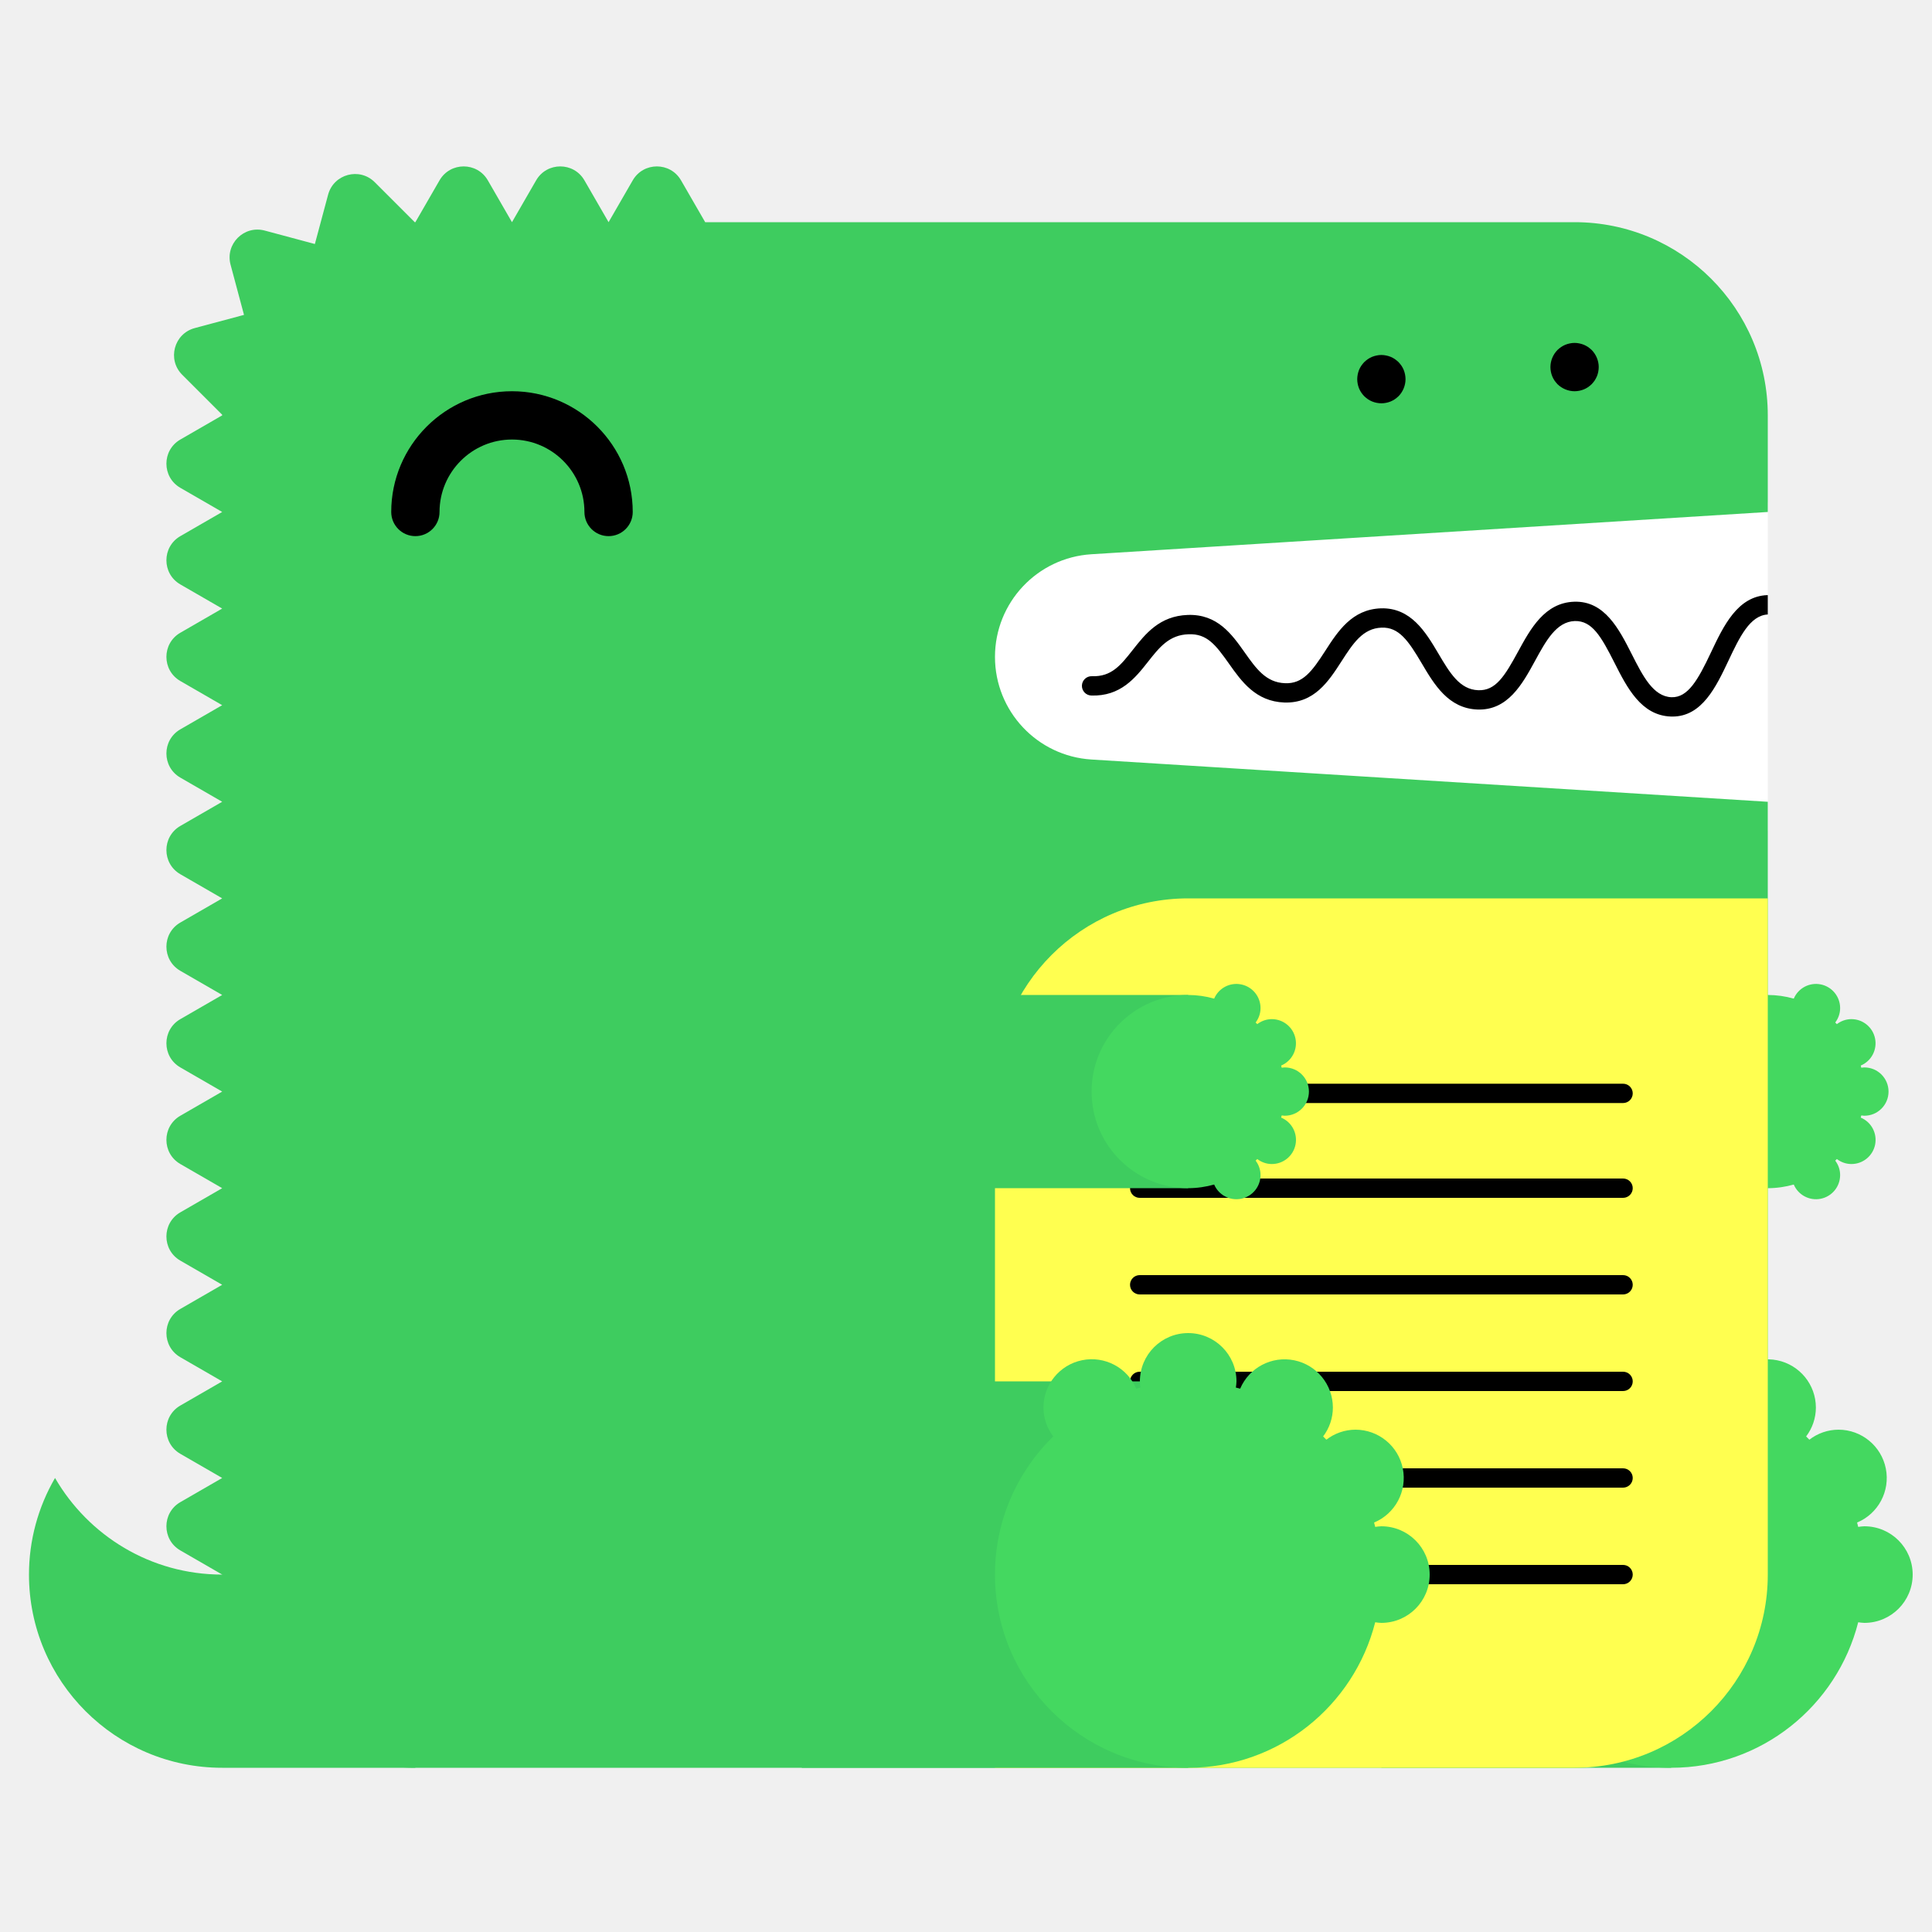
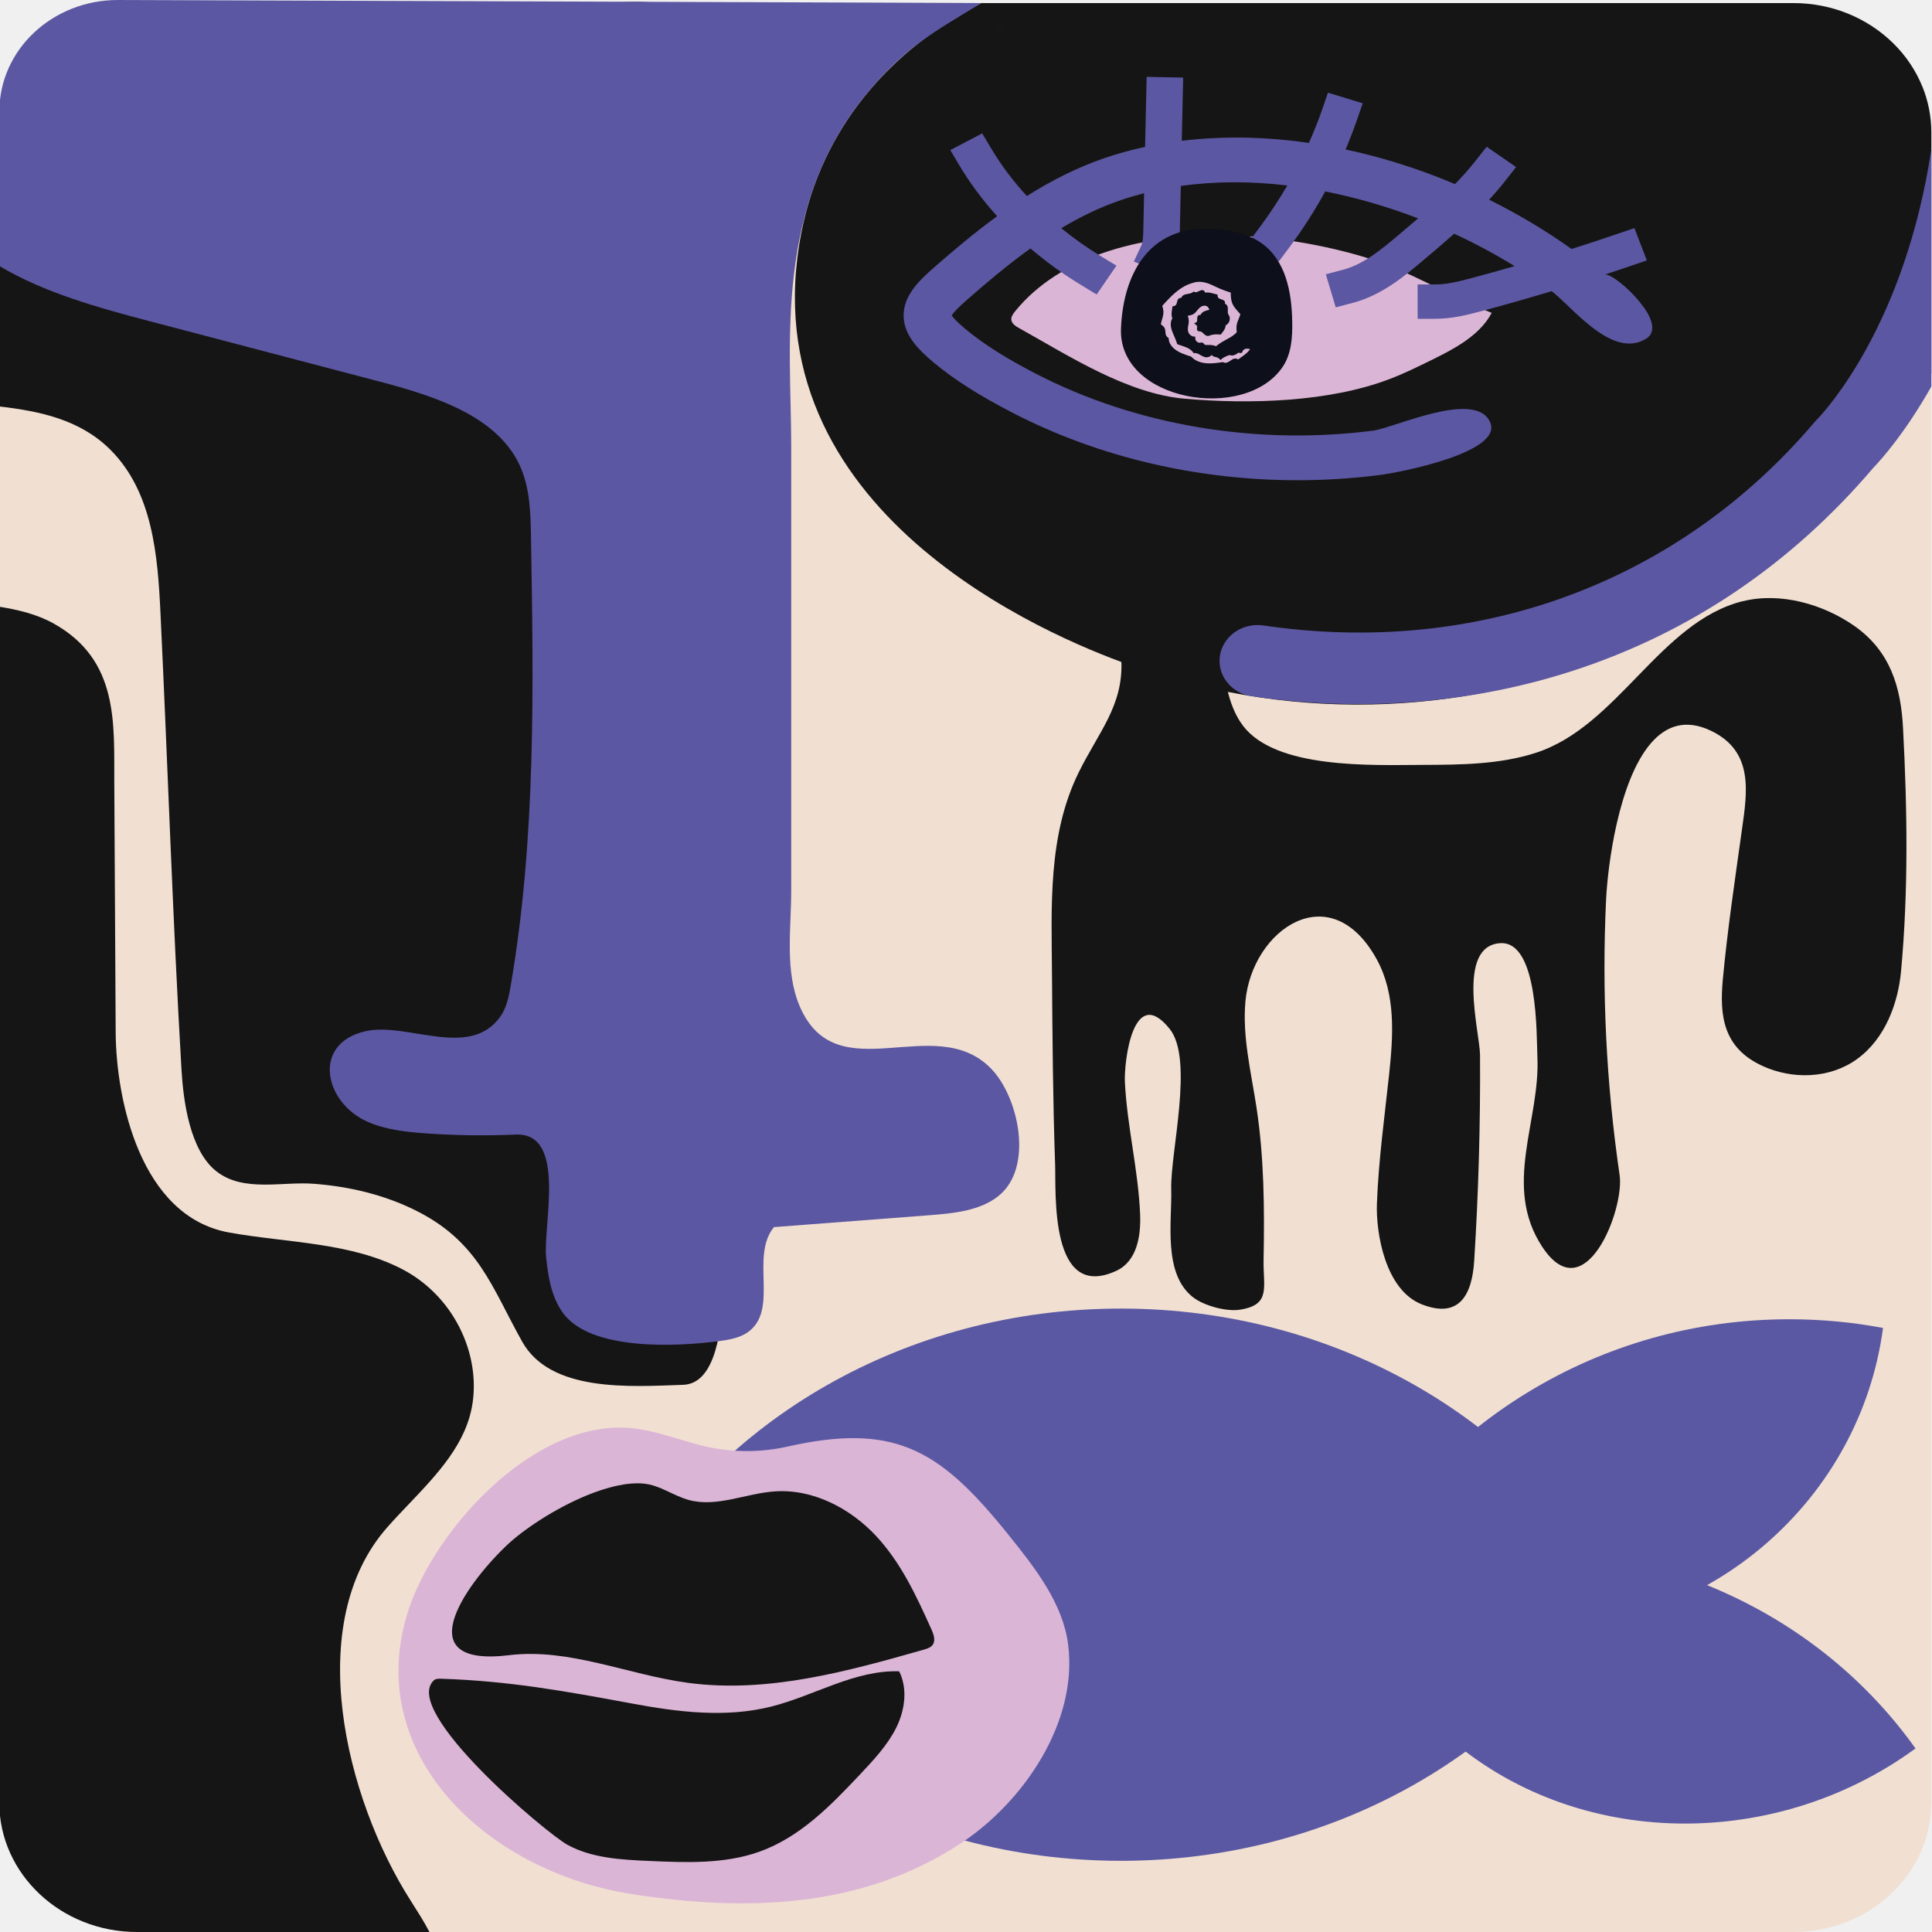
- <svg xmlns="http://www.w3.org/2000/svg" width="200" height="200" viewBox="0 0 200 200">
-   <g fill="none" fill-rule="evenodd">
-     <path fill="#FFF" d="M99 52h84v34H99z" />
-     <path d="M23 163c-7.398 0-13.843-4.027-17.303-10A19.886 19.886 0 0 0 3 163c0 11.046 8.954 20 20 20h20v-20H23z" fill="#3ECC5F" />
-     <path d="M112.98 57.376L183 53V43c0-11.046-8.954-20-20-20H73l-2.5-4.33c-1.112-1.925-3.889-1.925-5 0L63 23l-2.5-4.33c-1.111-1.925-3.889-1.925-5 0L53 23l-2.5-4.33c-1.111-1.925-3.889-1.925-5 0L43 23c-.022 0-.042.003-.065.003l-4.142-4.141c-1.57-1.571-4.252-.853-4.828 1.294l-1.369 5.104-5.192-1.392c-2.148-.575-4.111 1.389-3.535 3.536l1.39 5.193-5.102 1.367c-2.148.576-2.867 3.259-1.296 4.83l4.142 4.142c0 .021-.003.042-.003.064l-4.33 2.5c-1.925 1.111-1.925 3.889 0 5L23 53l-4.33 2.5c-1.925 1.111-1.925 3.889 0 5L23 63l-4.33 2.5c-1.925 1.111-1.925 3.889 0 5L23 73l-4.33 2.5c-1.925 1.111-1.925 3.889 0 5L23 83l-4.33 2.5c-1.925 1.111-1.925 3.889 0 5L23 93l-4.33 2.5c-1.925 1.111-1.925 3.889 0 5L23 103l-4.33 2.5c-1.925 1.111-1.925 3.889 0 5L23 113l-4.33 2.5c-1.925 1.111-1.925 3.889 0 5L23 123l-4.33 2.5c-1.925 1.111-1.925 3.889 0 5L23 133l-4.33 2.5c-1.925 1.111-1.925 3.889 0 5L23 143l-4.33 2.5c-1.925 1.111-1.925 3.889 0 5L23 153l-4.33 2.5c-1.925 1.111-1.925 3.889 0 5L23 163c0 11.046 8.954 20 20 20h120c11.046 0 20-8.954 20-20V83l-70.02-4.376A10.645 10.645 0 0 1 103 68c0-5.621 4.37-10.273 9.98-10.624" fill="#3ECC5F" />
-     <path fill="#3ECC5F" d="M143 183h30v-40h-30z" />
-     <path d="M193 158c-.219 0-.428.037-.639.064-.038-.15-.074-.301-.116-.451A5 5 0 0 0 190.32 148a4.96 4.96 0 0 0-3.016 1.036 26.531 26.531 0 0 0-.335-.336 4.955 4.955 0 0 0 1.011-2.987 5 5 0 0 0-9.599-1.959c-.148-.042-.297-.077-.445-.115.027-.211.064-.42.064-.639a5 5 0 0 0-5-5 5 5 0 0 0-5 5c0 .219.037.428.064.639-.148.038-.297.073-.445.115a4.998 4.998 0 0 0-9.599 1.959c0 1.125.384 2.151 1.011 2.987-3.717 3.632-6.031 8.693-6.031 14.3 0 11.046 8.954 20 20 20 9.339 0 17.16-6.41 19.361-15.064.211.027.42.064.639.064a5 5 0 0 0 5-5 5 5 0 0 0-5-5" fill="#44D860" />
-     <path fill="#3ECC5F" d="M153 123h30v-20h-30z" />
-     <path d="M193 115.5a2.5 2.5 0 1 0 0-5c-.109 0-.214.019-.319.032-.02-.075-.037-.15-.058-.225a2.501 2.501 0 0 0-.963-4.807c-.569 0-1.088.197-1.508.518a6.653 6.653 0 0 0-.168-.168c.314-.417.506-.931.506-1.494a2.5 2.5 0 0 0-4.8-.979A9.987 9.987 0 0 0 183 103c-5.522 0-10 4.478-10 10s4.478 10 10 10c.934 0 1.833-.138 2.69-.377a2.5 2.5 0 0 0 4.8-.979c0-.563-.192-1.077-.506-1.494.057-.055.113-.111.168-.168.42.321.939.518 1.508.518a2.5 2.5 0 0 0 .963-4.807c.021-.074.038-.15.058-.225.105.013.21.032.319.032" fill="#44D860" />
-     <path d="M63 55.5a2.5 2.5 0 0 1-2.5-2.5c0-4.136-3.364-7.5-7.5-7.5s-7.5 3.364-7.5 7.5a2.5 2.5 0 1 1-5 0c0-6.893 5.607-12.5 12.5-12.5S65.5 46.107 65.5 53a2.5 2.5 0 0 1-2.5 2.5" fill="#000" />
-     <path d="M103 183h60c11.046 0 20-8.954 20-20V93h-60c-11.046 0-20 8.954-20 20v70z" fill="#FFFF50" />
-     <path d="M168.02 124h-50.04a1 1 0 1 1 0-2h50.04a1 1 0 1 1 0 2m0 20h-50.04a1 1 0 1 1 0-2h50.04a1 1 0 1 1 0 2m0 20h-50.04a1 1 0 1 1 0-2h50.04a1 1 0 1 1 0 2m0-49.814h-50.04a1 1 0 1 1 0-2h50.04a1 1 0 1 1 0 2m0 19.814h-50.04a1 1 0 1 1 0-2h50.04a1 1 0 1 1 0 2m0 20h-50.04a1 1 0 1 1 0-2h50.04a1 1 0 1 1 0 2M183 61.611c-.012 0-.022-.006-.034-.005-3.09.105-4.552 3.196-5.842 5.923-1.346 2.85-2.387 4.703-4.093 4.647-1.889-.068-2.969-2.202-4.113-4.46-1.314-2.594-2.814-5.536-5.963-5.426-3.046.104-4.513 2.794-5.807 5.167-1.377 2.528-2.314 4.065-4.121 3.994-1.927-.07-2.951-1.805-4.136-3.813-1.321-2.236-2.848-4.75-5.936-4.664-2.994.103-4.465 2.385-5.763 4.4-1.373 2.13-2.335 3.428-4.165 3.351-1.973-.07-2.992-1.51-4.171-3.177-1.324-1.873-2.816-3.993-5.895-3.89-2.928.1-4.399 1.97-5.696 3.618-1.232 1.564-2.194 2.802-4.229 2.724a1 1 0 0 0-.072 2c3.017.101 4.545-1.8 5.872-3.487 1.177-1.496 2.193-2.787 4.193-2.855 1.926-.082 2.829 1.115 4.195 3.045 1.297 1.834 2.769 3.914 5.731 4.021 3.103.104 4.596-2.215 5.918-4.267 1.182-1.834 2.202-3.417 4.15-3.484 1.793-.067 2.769 1.35 4.145 3.681 1.297 2.197 2.766 4.686 5.787 4.796 3.125.108 4.634-2.62 5.949-5.035 1.139-2.088 2.214-4.06 4.119-4.126 1.793-.042 2.728 1.595 4.111 4.33 1.292 2.553 2.757 5.445 5.825 5.556l.169.003c3.064 0 4.518-3.075 5.805-5.794 1.139-2.41 2.217-4.68 4.067-4.773v-2z" fill="#000" />
-     <path fill="#3ECC5F" d="M83 183h40v-40H83z" />
-     <path d="M143 158c-.219 0-.428.037-.639.064-.038-.15-.074-.301-.116-.451A5 5 0 0 0 140.32 148a4.96 4.96 0 0 0-3.016 1.036 26.531 26.531 0 0 0-.335-.336 4.955 4.955 0 0 0 1.011-2.987 5 5 0 0 0-9.599-1.959c-.148-.042-.297-.077-.445-.115.027-.211.064-.42.064-.639a5 5 0 0 0-5-5 5 5 0 0 0-5 5c0 .219.037.428.064.639-.148.038-.297.073-.445.115a4.998 4.998 0 0 0-9.599 1.959c0 1.125.384 2.151 1.011 2.987-3.717 3.632-6.031 8.693-6.031 14.3 0 11.046 8.954 20 20 20 9.339 0 17.16-6.41 19.361-15.064.211.027.42.064.639.064a5 5 0 0 0 5-5 5 5 0 0 0-5-5" fill="#44D860" />
-     <path fill="#3ECC5F" d="M83 123h40v-20H83z" />
-     <path d="M133 115.5a2.5 2.5 0 1 0 0-5c-.109 0-.214.019-.319.032-.02-.075-.037-.15-.058-.225a2.501 2.501 0 0 0-.963-4.807c-.569 0-1.088.197-1.508.518a6.653 6.653 0 0 0-.168-.168c.314-.417.506-.931.506-1.494a2.5 2.5 0 0 0-4.8-.979A9.987 9.987 0 0 0 123 103c-5.522 0-10 4.478-10 10s4.478 10 10 10c.934 0 1.833-.138 2.69-.377a2.5 2.5 0 0 0 4.8-.979c0-.563-.192-1.077-.506-1.494.057-.055.113-.111.168-.168.42.321.939.518 1.508.518a2.5 2.5 0 0 0 .963-4.807c.021-.074.038-.15.058-.225.105.013.21.032.319.032" fill="#44D860" />
-     <path d="M143 41.75c-.16 0-.33-.02-.49-.05a2.52 2.52 0 0 1-.47-.14c-.15-.06-.29-.14-.431-.23-.13-.09-.259-.2-.38-.31-.109-.12-.219-.24-.309-.38s-.17-.28-.231-.43a2.619 2.619 0 0 1-.189-.96c0-.16.02-.33.05-.49.03-.16.08-.31.139-.47.061-.15.141-.29.231-.43.09-.13.2-.26.309-.38.121-.11.25-.22.38-.31.141-.09.281-.17.431-.23.149-.06.31-.11.47-.14.32-.07.65-.07.98 0 .159.03.32.08.47.14.149.06.29.14.43.23.13.09.259.2.38.31.11.12.22.25.31.38.09.14.17.28.23.43.06.16.11.31.14.47.029.16.05.33.05.49 0 .66-.271 1.31-.73 1.77-.121.11-.25.22-.38.31-.14.09-.281.17-.43.23a2.565 2.565 0 0 1-.96.19m20-1.25c-.66 0-1.3-.27-1.771-.73a3.802 3.802 0 0 1-.309-.38c-.09-.14-.17-.28-.231-.43a2.619 2.619 0 0 1-.189-.96c0-.66.27-1.3.729-1.77.121-.11.25-.22.38-.31.141-.09.281-.17.431-.23.149-.06.31-.11.47-.14.32-.07.66-.07.98 0 .159.03.32.08.47.14.149.06.29.14.43.23.13.09.259.2.38.31.459.47.73 1.11.73 1.77 0 .16-.021.33-.05.49-.03.16-.08.32-.14.47-.07.15-.14.29-.23.43-.09.13-.2.26-.31.38-.121.11-.25.22-.38.31-.14.09-.281.17-.43.23a2.565 2.565 0 0 1-.96.19" fill="#000" />
+ <svg xmlns="http://www.w3.org/2000/svg" width="32" height="32" viewBox="0 0 32 32" fill="none">
+   <g clip-path="url(#clip0_335_51)">
+     <path d="M31.988 2.196V29.855C31.988 31.039 30.966 32 29.706 32H2.271C1.01 32 -0.012 31.039 -0.012 29.855V2.196C-0.012 1.011 1.01 0.051 2.271 0.051H29.706C30.026 0.051 30.331 0.113 30.607 0.225C31.174 0.455 31.623 0.893 31.842 1.439C31.937 1.675 31.988 1.929 31.988 2.196Z" fill="#F1E0D2" />
+     <path d="M31.842 1.439C31.623 0.894 31.174 0.455 30.607 0.225C30.559 0.456 30.471 0.689 30.309 0.875C30.471 0.689 30.559 0.456 30.607 0.225C30.33 0.113 30.025 0.051 29.705 0.051H16.578C16.641 0.146 16.672 0.245 16.629 0.356C16.603 0.455 16.366 0.603 16.498 0.726C16.551 0.8 16.682 0.776 16.788 0.776C16.682 0.776 16.551 0.8 16.498 0.726C16.366 0.603 16.603 0.454 16.629 0.356C16.672 0.245 16.641 0.146 16.578 0.051H16.255C14.733 0.827 13.608 2.129 13.273 3.852C12.374 8.476 17.397 10.546 18.693 11.008C24.526 13.084 30.174 9.952 31.989 6.182V2.196C31.989 1.929 31.937 1.674 31.843 1.439H31.842Z" fill="#151515" />
+     <path d="M28.863 9.959C29.492 9.801 30.199 10.011 30.705 10.361C31.312 10.782 31.485 11.385 31.52 12.055C31.591 13.4 31.611 14.749 31.487 16.09C31.439 16.608 31.23 17.2 30.759 17.541C30.311 17.867 29.687 17.886 29.185 17.652C28.544 17.354 28.479 16.829 28.535 16.226C28.613 15.39 28.738 14.559 28.854 13.727C28.939 13.119 29.049 12.451 28.35 12.109C27.921 11.899 27.592 12.021 27.342 12.313C26.802 12.942 26.628 14.354 26.602 14.899C26.529 16.423 26.605 17.951 26.826 19.463C26.91 20.029 26.252 21.73 25.543 20.649C24.881 19.64 25.515 18.559 25.464 17.501C25.448 17.168 25.484 15.58 24.847 15.622C24.115 15.67 24.511 17.101 24.514 17.473V17.474C24.521 18.612 24.489 19.751 24.417 20.888C24.381 21.449 24.168 21.847 23.549 21.604C22.941 21.365 22.788 20.416 22.806 19.935C22.833 19.217 22.932 18.503 23.009 17.788C23.077 17.148 23.12 16.469 22.805 15.893C22.038 14.492 20.736 15.395 20.628 16.587C20.576 17.173 20.722 17.757 20.811 18.339C20.938 19.173 20.945 20.017 20.929 20.857C20.919 21.321 21.058 21.609 20.542 21.692C20.311 21.73 19.939 21.625 19.762 21.488C19.257 21.097 19.414 20.227 19.399 19.7C19.381 19.094 19.78 17.547 19.373 17.041C18.767 16.287 18.615 17.588 18.632 17.927C18.669 18.659 18.854 19.383 18.884 20.112V20.114C18.898 20.468 18.835 20.89 18.487 21.05C17.381 21.559 17.492 19.752 17.476 19.285C17.439 18.235 17.432 17.183 17.424 16.131C17.417 15.026 17.352 13.841 17.865 12.797C18.199 12.118 18.608 11.688 18.573 10.936C18.54 10.242 18.425 9.502 17.838 9.001C17.285 8.53 16.501 8.368 16.12 7.755C15.728 7.125 15.444 6.107 15.902 5.453C16.258 4.945 16.936 4.668 17.444 4.307C18.769 3.365 20.421 2.846 22.093 2.688C22.939 2.609 23.806 2.62 24.622 2.836C25.438 3.052 26.203 3.488 26.676 4.131C26.881 4.411 27.032 4.746 26.973 5.078C26.896 5.517 26.484 5.835 26.088 6.097C24.823 6.931 23.437 7.614 21.977 8.121L21.379 8.022C21.029 8.092 20.721 8.315 20.569 8.61C20.48 8.782 20.442 8.971 20.408 9.158C20.269 9.917 20.071 11.334 20.586 12.018C21.132 12.742 22.723 12.672 23.565 12.669C24.198 12.667 24.845 12.662 25.441 12.468C26.797 12.028 27.494 10.302 28.862 9.958" fill="#151515" />
+     <path d="M23.027 6.274C22.018 6.663 20.691 6.697 19.621 6.604C18.662 6.52 17.691 5.886 16.882 5.436C16.824 5.404 16.76 5.363 16.751 5.3C16.744 5.249 16.778 5.201 16.811 5.159C17.558 4.236 18.887 3.905 20.121 3.9C20.947 3.897 21.773 4.016 22.561 4.247C23.35 4.477 23.973 4.895 24.707 5.182C24.495 5.584 24.032 5.806 23.609 6.013C23.418 6.105 23.227 6.198 23.028 6.274H23.027Z" fill="#DBB5D6" />
+     <path d="M27.227 5.093C27.026 4.803 26.665 4.52 26.578 4.549C26.717 4.503 26.855 4.457 26.993 4.41L27.277 4.313L27.071 3.778L26.786 3.875C26.537 3.961 26.285 4.043 26.03 4.124C25.608 3.822 25.148 3.548 24.665 3.308C24.757 3.207 24.847 3.104 24.931 2.996L25.111 2.767L24.624 2.43L24.444 2.658C24.338 2.794 24.222 2.924 24.1 3.049C23.779 2.913 23.449 2.793 23.116 2.691C22.839 2.606 22.562 2.534 22.287 2.476C22.356 2.313 22.419 2.149 22.477 1.982L22.571 1.711L21.995 1.535L21.902 1.806C21.836 1.996 21.761 2.183 21.68 2.367C20.954 2.262 20.243 2.251 19.574 2.332L19.597 1.285L18.992 1.273L18.966 2.433C18.738 2.483 18.515 2.543 18.301 2.616C17.841 2.773 17.412 2.992 17.008 3.247C16.78 2.999 16.581 2.735 16.416 2.457L16.268 2.209L15.74 2.486L15.887 2.734C16.064 3.031 16.275 3.315 16.516 3.581C16.15 3.848 15.805 4.137 15.473 4.428C15.214 4.654 14.962 4.903 14.967 5.233C14.971 5.55 15.21 5.792 15.467 6.006C15.807 6.29 16.223 6.554 16.776 6.839C18.195 7.572 19.831 7.954 21.489 7.954C21.942 7.954 22.397 7.926 22.849 7.868C23.181 7.826 24.883 7.497 24.685 7.003C24.458 6.439 23.097 7.087 22.742 7.133C20.8 7.381 18.815 7.046 17.155 6.189C16.656 5.931 16.286 5.696 15.991 5.45C15.836 5.321 15.782 5.254 15.763 5.224C15.784 5.191 15.842 5.118 16.012 4.97C16.336 4.686 16.687 4.388 17.068 4.115C17.327 4.336 17.608 4.541 17.91 4.723L18.164 4.878L18.492 4.4L18.238 4.246C18.004 4.103 17.783 3.948 17.578 3.78C17.89 3.593 18.22 3.431 18.57 3.313C18.695 3.27 18.822 3.233 18.95 3.2L18.937 3.803C18.935 3.899 18.932 4.008 18.902 4.072L18.78 4.332L19.333 4.561L19.456 4.301C19.535 4.133 19.538 3.957 19.542 3.815L19.558 3.08C20.132 2.999 20.727 3.001 21.322 3.072C21.181 3.313 21.027 3.546 20.86 3.771L20.686 4.004L21.182 4.33L21.355 4.098C21.576 3.801 21.774 3.492 21.95 3.171C22.473 3.274 22.991 3.426 23.488 3.617C23.382 3.708 23.276 3.798 23.171 3.887C22.898 4.117 22.59 4.377 22.251 4.466L21.96 4.543L22.124 5.091L22.415 5.014C22.89 4.888 23.27 4.568 23.575 4.31C23.744 4.167 23.917 4.021 24.086 3.871C24.436 4.033 24.771 4.213 25.087 4.408C24.848 4.476 24.607 4.544 24.366 4.608C24.157 4.664 23.968 4.71 23.782 4.711H23.48L23.481 5.28H23.783C24.046 5.279 24.287 5.22 24.532 5.155C24.924 5.05 25.314 4.939 25.7 4.823C26.034 5.071 26.697 5.957 27.264 5.611C27.435 5.506 27.371 5.296 27.228 5.09L27.227 5.093Z" fill="#5C57A2" />
+     <path d="M21.244 6.078C20.623 6.996 18.521 6.65 18.567 5.443C18.601 4.553 19.022 3.747 20.039 3.791C20.337 3.804 20.647 3.855 20.887 4.022C21.298 4.307 21.395 4.843 21.403 5.323C21.408 5.583 21.393 5.858 21.244 6.078Z" fill="#0D0F1A" />
+     <path fill-rule="evenodd" clip-rule="evenodd" d="M19.25 5.067C19.287 5.024 19.323 4.985 19.36 4.948C19.396 4.91 19.433 4.875 19.473 4.842C19.552 4.776 19.644 4.716 19.753 4.687C19.807 4.666 19.865 4.664 19.919 4.672C19.973 4.68 20.023 4.698 20.07 4.719C20.118 4.741 20.163 4.763 20.212 4.784C20.262 4.805 20.316 4.824 20.385 4.846C20.385 4.924 20.391 4.981 20.414 5.033C20.437 5.086 20.481 5.133 20.544 5.203C20.532 5.252 20.508 5.296 20.494 5.34C20.479 5.386 20.475 5.431 20.485 5.502C20.439 5.554 20.378 5.589 20.321 5.619C20.262 5.651 20.21 5.679 20.14 5.735C20.109 5.72 20.08 5.716 20.05 5.714C20.035 5.714 20.02 5.714 20.005 5.714C19.989 5.714 19.973 5.714 19.957 5.713C19.947 5.7 19.937 5.687 19.925 5.679C19.919 5.675 19.912 5.673 19.904 5.673C19.896 5.673 19.886 5.674 19.875 5.678C19.849 5.677 19.828 5.665 19.813 5.649C19.8 5.63 19.793 5.607 19.799 5.577C19.787 5.577 19.776 5.576 19.765 5.574C19.754 5.572 19.745 5.568 19.736 5.563C19.718 5.554 19.706 5.541 19.696 5.527C19.693 5.524 19.691 5.52 19.688 5.517C19.687 5.513 19.685 5.509 19.684 5.505C19.681 5.497 19.679 5.489 19.677 5.48C19.673 5.464 19.675 5.447 19.675 5.431C19.677 5.415 19.681 5.4 19.682 5.385C19.686 5.37 19.688 5.356 19.689 5.34C19.692 5.31 19.687 5.278 19.674 5.229C19.702 5.226 19.724 5.22 19.743 5.214C19.752 5.21 19.76 5.206 19.767 5.202C19.775 5.198 19.782 5.193 19.787 5.188C19.811 5.167 19.828 5.14 19.853 5.114C19.865 5.102 19.878 5.088 19.895 5.079C19.903 5.075 19.911 5.07 19.92 5.068C19.929 5.066 19.938 5.064 19.947 5.063C19.965 5.061 19.983 5.068 19.998 5.078C20.013 5.09 20.024 5.108 20.03 5.132C19.996 5.139 19.969 5.146 19.943 5.158C19.918 5.171 19.895 5.191 19.882 5.219C19.872 5.216 19.862 5.217 19.855 5.22C19.848 5.223 19.842 5.229 19.838 5.236C19.834 5.242 19.832 5.25 19.831 5.258C19.83 5.266 19.828 5.274 19.829 5.282C19.829 5.29 19.829 5.298 19.829 5.305C19.829 5.313 19.828 5.319 19.825 5.325C19.821 5.331 19.817 5.336 19.81 5.341C19.802 5.346 19.792 5.35 19.777 5.354C19.792 5.365 19.802 5.373 19.809 5.38C19.816 5.387 19.822 5.392 19.825 5.398C19.827 5.403 19.829 5.408 19.829 5.414C19.83 5.419 19.827 5.425 19.827 5.43C19.826 5.441 19.822 5.455 19.829 5.466C19.833 5.479 19.846 5.487 19.867 5.488C19.878 5.489 19.886 5.49 19.892 5.493C19.9 5.496 19.906 5.499 19.911 5.504C19.923 5.512 19.932 5.525 19.945 5.535C19.968 5.557 20.003 5.577 20.042 5.555C20.104 5.535 20.148 5.535 20.218 5.542C20.223 5.537 20.227 5.53 20.233 5.524C20.237 5.517 20.242 5.513 20.247 5.506C20.251 5.5 20.256 5.494 20.26 5.489L20.273 5.47C20.287 5.446 20.301 5.419 20.3 5.389C20.36 5.359 20.386 5.289 20.358 5.227C20.329 5.191 20.337 5.159 20.337 5.123C20.338 5.088 20.332 5.048 20.287 5.029C20.303 4.987 20.263 4.968 20.227 4.957C20.191 4.944 20.162 4.936 20.167 4.88C20.129 4.871 20.097 4.861 20.063 4.853C20.03 4.845 19.996 4.842 19.961 4.847C19.944 4.794 19.903 4.801 19.869 4.817C19.834 4.833 19.807 4.854 19.77 4.828C19.737 4.862 19.701 4.862 19.661 4.87C19.622 4.877 19.58 4.89 19.565 4.935C19.518 4.929 19.502 4.968 19.495 5.004C19.485 5.041 19.48 5.07 19.42 5.073C19.415 5.109 19.41 5.142 19.406 5.175C19.406 5.191 19.404 5.207 19.406 5.224C19.407 5.232 19.408 5.24 19.41 5.248C19.412 5.256 19.415 5.265 19.418 5.273C19.397 5.304 19.391 5.34 19.391 5.377C19.393 5.413 19.4 5.449 19.414 5.484C19.439 5.555 19.476 5.62 19.499 5.701C19.559 5.722 19.614 5.738 19.659 5.758C19.682 5.769 19.703 5.779 19.721 5.795C19.739 5.809 19.756 5.826 19.77 5.849C19.802 5.844 19.825 5.852 19.848 5.862C19.87 5.87 19.889 5.887 19.913 5.897C19.935 5.908 19.959 5.919 19.985 5.918C19.998 5.918 20.012 5.915 20.026 5.91C20.041 5.903 20.056 5.894 20.07 5.88C20.09 5.906 20.115 5.909 20.14 5.915C20.165 5.923 20.189 5.928 20.215 5.963C20.221 5.956 20.229 5.951 20.235 5.946C20.241 5.941 20.247 5.936 20.254 5.931C20.267 5.923 20.279 5.915 20.291 5.91C20.316 5.897 20.34 5.888 20.365 5.88C20.392 5.891 20.419 5.89 20.444 5.881C20.456 5.876 20.468 5.871 20.479 5.864L20.496 5.853L20.512 5.841C20.543 5.85 20.577 5.856 20.583 5.811C20.61 5.777 20.643 5.765 20.706 5.783C20.694 5.801 20.679 5.817 20.664 5.833C20.649 5.848 20.632 5.861 20.615 5.875C20.599 5.889 20.58 5.9 20.563 5.913L20.535 5.933C20.526 5.939 20.517 5.946 20.508 5.953C20.454 5.923 20.42 5.946 20.381 5.973C20.361 5.985 20.341 5.999 20.32 6.006C20.299 6.012 20.277 6.011 20.256 5.997C20.166 6.011 20.07 6.025 19.976 6.016C19.883 6.008 19.791 5.975 19.731 5.907C19.711 5.9 19.691 5.893 19.669 5.887L19.607 5.864C19.586 5.857 19.566 5.847 19.545 5.838C19.525 5.827 19.504 5.817 19.486 5.804C19.412 5.755 19.355 5.683 19.357 5.598C19.331 5.586 19.319 5.567 19.311 5.549C19.305 5.529 19.303 5.509 19.302 5.489C19.302 5.469 19.298 5.45 19.288 5.431C19.283 5.421 19.276 5.412 19.266 5.403C19.256 5.393 19.243 5.383 19.227 5.372C19.23 5.348 19.239 5.323 19.244 5.3C19.253 5.276 19.258 5.253 19.263 5.23C19.266 5.218 19.268 5.207 19.268 5.195C19.27 5.183 19.27 5.171 19.27 5.158C19.268 5.145 19.267 5.131 19.264 5.116C19.261 5.102 19.256 5.086 19.252 5.069L19.25 5.067Z" fill="#DBB5D6" />
+     <path d="M26.767 26.248C25.239 28.963 22.141 30.821 18.566 30.821C14.991 30.821 11.893 28.963 10.365 26.248C11.892 23.532 14.991 21.674 18.566 21.674C22.14 21.674 25.24 23.532 26.767 26.248Z" fill="#5B58A3" />
+     <path d="M15.051 23.984C15.638 24.217 16.12 24.696 16.704 25.422C17.147 25.973 17.606 26.558 17.692 27.242C17.853 28.516 16.967 29.847 15.886 30.55C14.252 31.612 12.357 31.665 10.468 31.373C8.048 30.999 5.981 29.032 6.771 26.65C7.193 25.376 8.765 23.578 10.357 23.647C10.838 23.668 11.284 23.875 11.754 23.972C12.179 24.059 12.626 24.055 13.049 23.959C13.905 23.766 14.521 23.774 15.051 23.984V23.984Z" fill="#DBB5D6" />
+     <path d="M11.95 5.492C11.95 5.521 11.95 5.55 11.95 5.579C11.952 8.152 11.954 10.724 11.943 13.297C11.939 14.377 11.931 15.458 11.976 16.538C12.017 17.52 12.357 18.654 12.248 19.621C12.175 20.258 12.05 20.901 11.979 21.55C11.94 21.916 11.887 22.918 11.315 22.937C10.423 22.968 9.12 23.062 8.649 22.222C8.143 21.319 7.927 20.565 6.879 20.046C6.359 19.788 5.781 19.651 5.196 19.607C4.676 19.567 4.033 19.751 3.587 19.403C3.142 19.056 3.036 18.23 3.006 17.717C2.859 15.198 2.779 12.675 2.658 10.156C2.613 9.196 2.528 8.147 1.827 7.448C1.327 6.95 0.664 6.811 -0.012 6.732V1.961C-0.012 0.906 0.898 0.051 2.021 0.051H7.962C8.601 0.051 9.24 0.051 9.879 0.051C10.286 0.051 10.833 -0.036 11.211 0.151C11.899 0.49 11.819 1.599 11.864 2.204C11.946 3.298 11.949 4.396 11.95 5.492V5.492Z" fill="#151515" />
+     <path d="M7.834 23.19C7.812 23.373 7.762 23.543 7.691 23.705C7.424 24.309 6.865 24.787 6.418 25.293C5.01 26.882 5.718 29.78 6.8 31.478C6.905 31.644 7.02 31.82 7.113 32H2.271C1.01 32 -0.012 31.039 -0.012 29.855V10.049C0.304 10.1 0.614 10.175 0.886 10.326C1.973 10.93 1.887 11.986 1.893 12.948C1.901 14.333 1.908 15.717 1.916 17.102C1.923 18.204 2.32 20.147 3.793 20.414C4.749 20.587 5.821 20.573 6.685 21.034C7.487 21.462 7.934 22.36 7.834 23.19V23.19Z" fill="#151515" />
+     <path d="M9.712 24.771C10.05 24.632 10.387 24.547 10.661 24.573C10.932 24.598 11.156 24.778 11.418 24.847C11.879 24.968 12.356 24.734 12.834 24.702C13.477 24.658 14.095 24.993 14.512 25.442C14.93 25.891 15.183 26.446 15.429 26.991C15.467 27.077 15.503 27.184 15.438 27.256C15.404 27.293 15.35 27.309 15.299 27.324C14.028 27.686 12.704 28.051 11.387 27.872C10.394 27.737 9.428 27.294 8.433 27.415C6.765 27.619 7.666 26.294 8.38 25.608C8.662 25.337 9.187 24.988 9.712 24.771V24.771Z" fill="#151515" />
+     <path d="M9.401 30.557C9.802 30.776 10.285 30.803 10.748 30.823C11.364 30.851 12.001 30.876 12.578 30.67C13.255 30.428 13.763 29.901 14.244 29.391C14.47 29.151 14.7 28.906 14.845 28.615C14.989 28.323 15.037 27.973 14.893 27.682C14.155 27.659 13.493 28.084 12.779 28.265C12.014 28.458 11.223 28.356 10.459 28.214C9.365 28.011 8.431 27.841 7.303 27.805C7.261 27.804 7.215 27.804 7.186 27.832C6.638 28.339 9.047 30.363 9.402 30.558L9.401 30.557Z" fill="#151515" />
+     <path d="M31.189 21.994C30.813 24.825 28.35 27.011 25.368 27.011C24.263 27.011 23.229 26.711 22.346 26.188C23.72 23.61 26.469 21.851 29.635 21.851C30.167 21.851 30.686 21.9 31.189 21.995L31.189 21.994Z" fill="#5B58A3" />
+     <path d="M31.727 28.96C29.331 30.712 25.945 30.621 23.836 28.64C23.055 27.905 22.55 27.005 22.318 26.049C25.23 25.139 28.498 25.721 30.737 27.826C31.112 28.179 31.442 28.559 31.727 28.96V28.96Z" fill="#5B58A3" />
+     <path d="M30.083 6.96C30.064 6.98 30.054 6.992 30.051 6.996C27.793 9.654 24.468 10.88 20.928 10.36C20.583 10.309 20.261 10.53 20.207 10.854C20.153 11.178 20.388 11.481 20.733 11.532C21.321 11.618 21.912 11.662 22.499 11.662C23.728 11.662 24.941 11.474 26.075 11.103C28.003 10.472 29.668 9.344 31.026 7.751C31.165 7.606 31.561 7.161 31.989 6.402V2.474C31.552 5.36 30.258 6.781 30.084 6.96H30.083Z" fill="#5C57A2" />
+     <path d="M16.539 19.809C16.23 20.055 15.797 20.097 15.394 20.128C14.535 20.194 13.677 20.259 12.819 20.325C12.418 20.815 12.911 21.7 12.383 22.068C12.253 22.158 12.087 22.189 11.927 22.211C11.213 22.307 9.764 22.381 9.314 21.732C9.129 21.467 9.079 21.142 9.046 20.827C8.99 20.3 9.396 18.755 8.542 18.792C8.045 18.814 7.546 18.807 7.051 18.772C6.725 18.749 6.394 18.712 6.097 18.584C5.37 18.27 5.157 17.287 6.05 17.081C6.74 16.921 7.777 17.555 8.287 16.838C8.393 16.688 8.428 16.505 8.459 16.327C8.879 13.875 8.837 11.377 8.795 8.894C8.788 8.486 8.778 8.065 8.601 7.692C8.215 6.884 7.198 6.56 6.29 6.321C5.025 5.989 3.759 5.656 2.493 5.324C1.633 5.098 0.734 4.85 -0.01 4.406V1.844C-0.011 0.826 0.867 0 1.951 0C1.951 0 17.166 0.051 16.255 0.051C15.442 0.543 15.01 0.78 14.405 1.492C12.801 3.378 13.105 5.709 13.105 7.387V14.76C13.105 15.375 12.995 16.087 13.248 16.672C13.864 18.095 15.481 16.74 16.415 17.699C16.875 18.171 17.125 19.342 16.538 19.809L16.539 19.809Z" fill="#5C57A2" />
+     <path d="M19.465 9.292C19.46 9.289 19.456 9.286 19.451 9.283V9.282L19.465 9.292Z" fill="#5C57A2" />
+     <path d="M19.47 9.293L19.467 9.291C19.467 9.291 19.469 9.293 19.47 9.293Z" fill="#151515" />
  </g>
+   <defs>
+     <clipPath id="clip0_335_51">
+       <rect width="32" height="32" fill="white" />
+     </clipPath>
+   </defs>
</svg>
